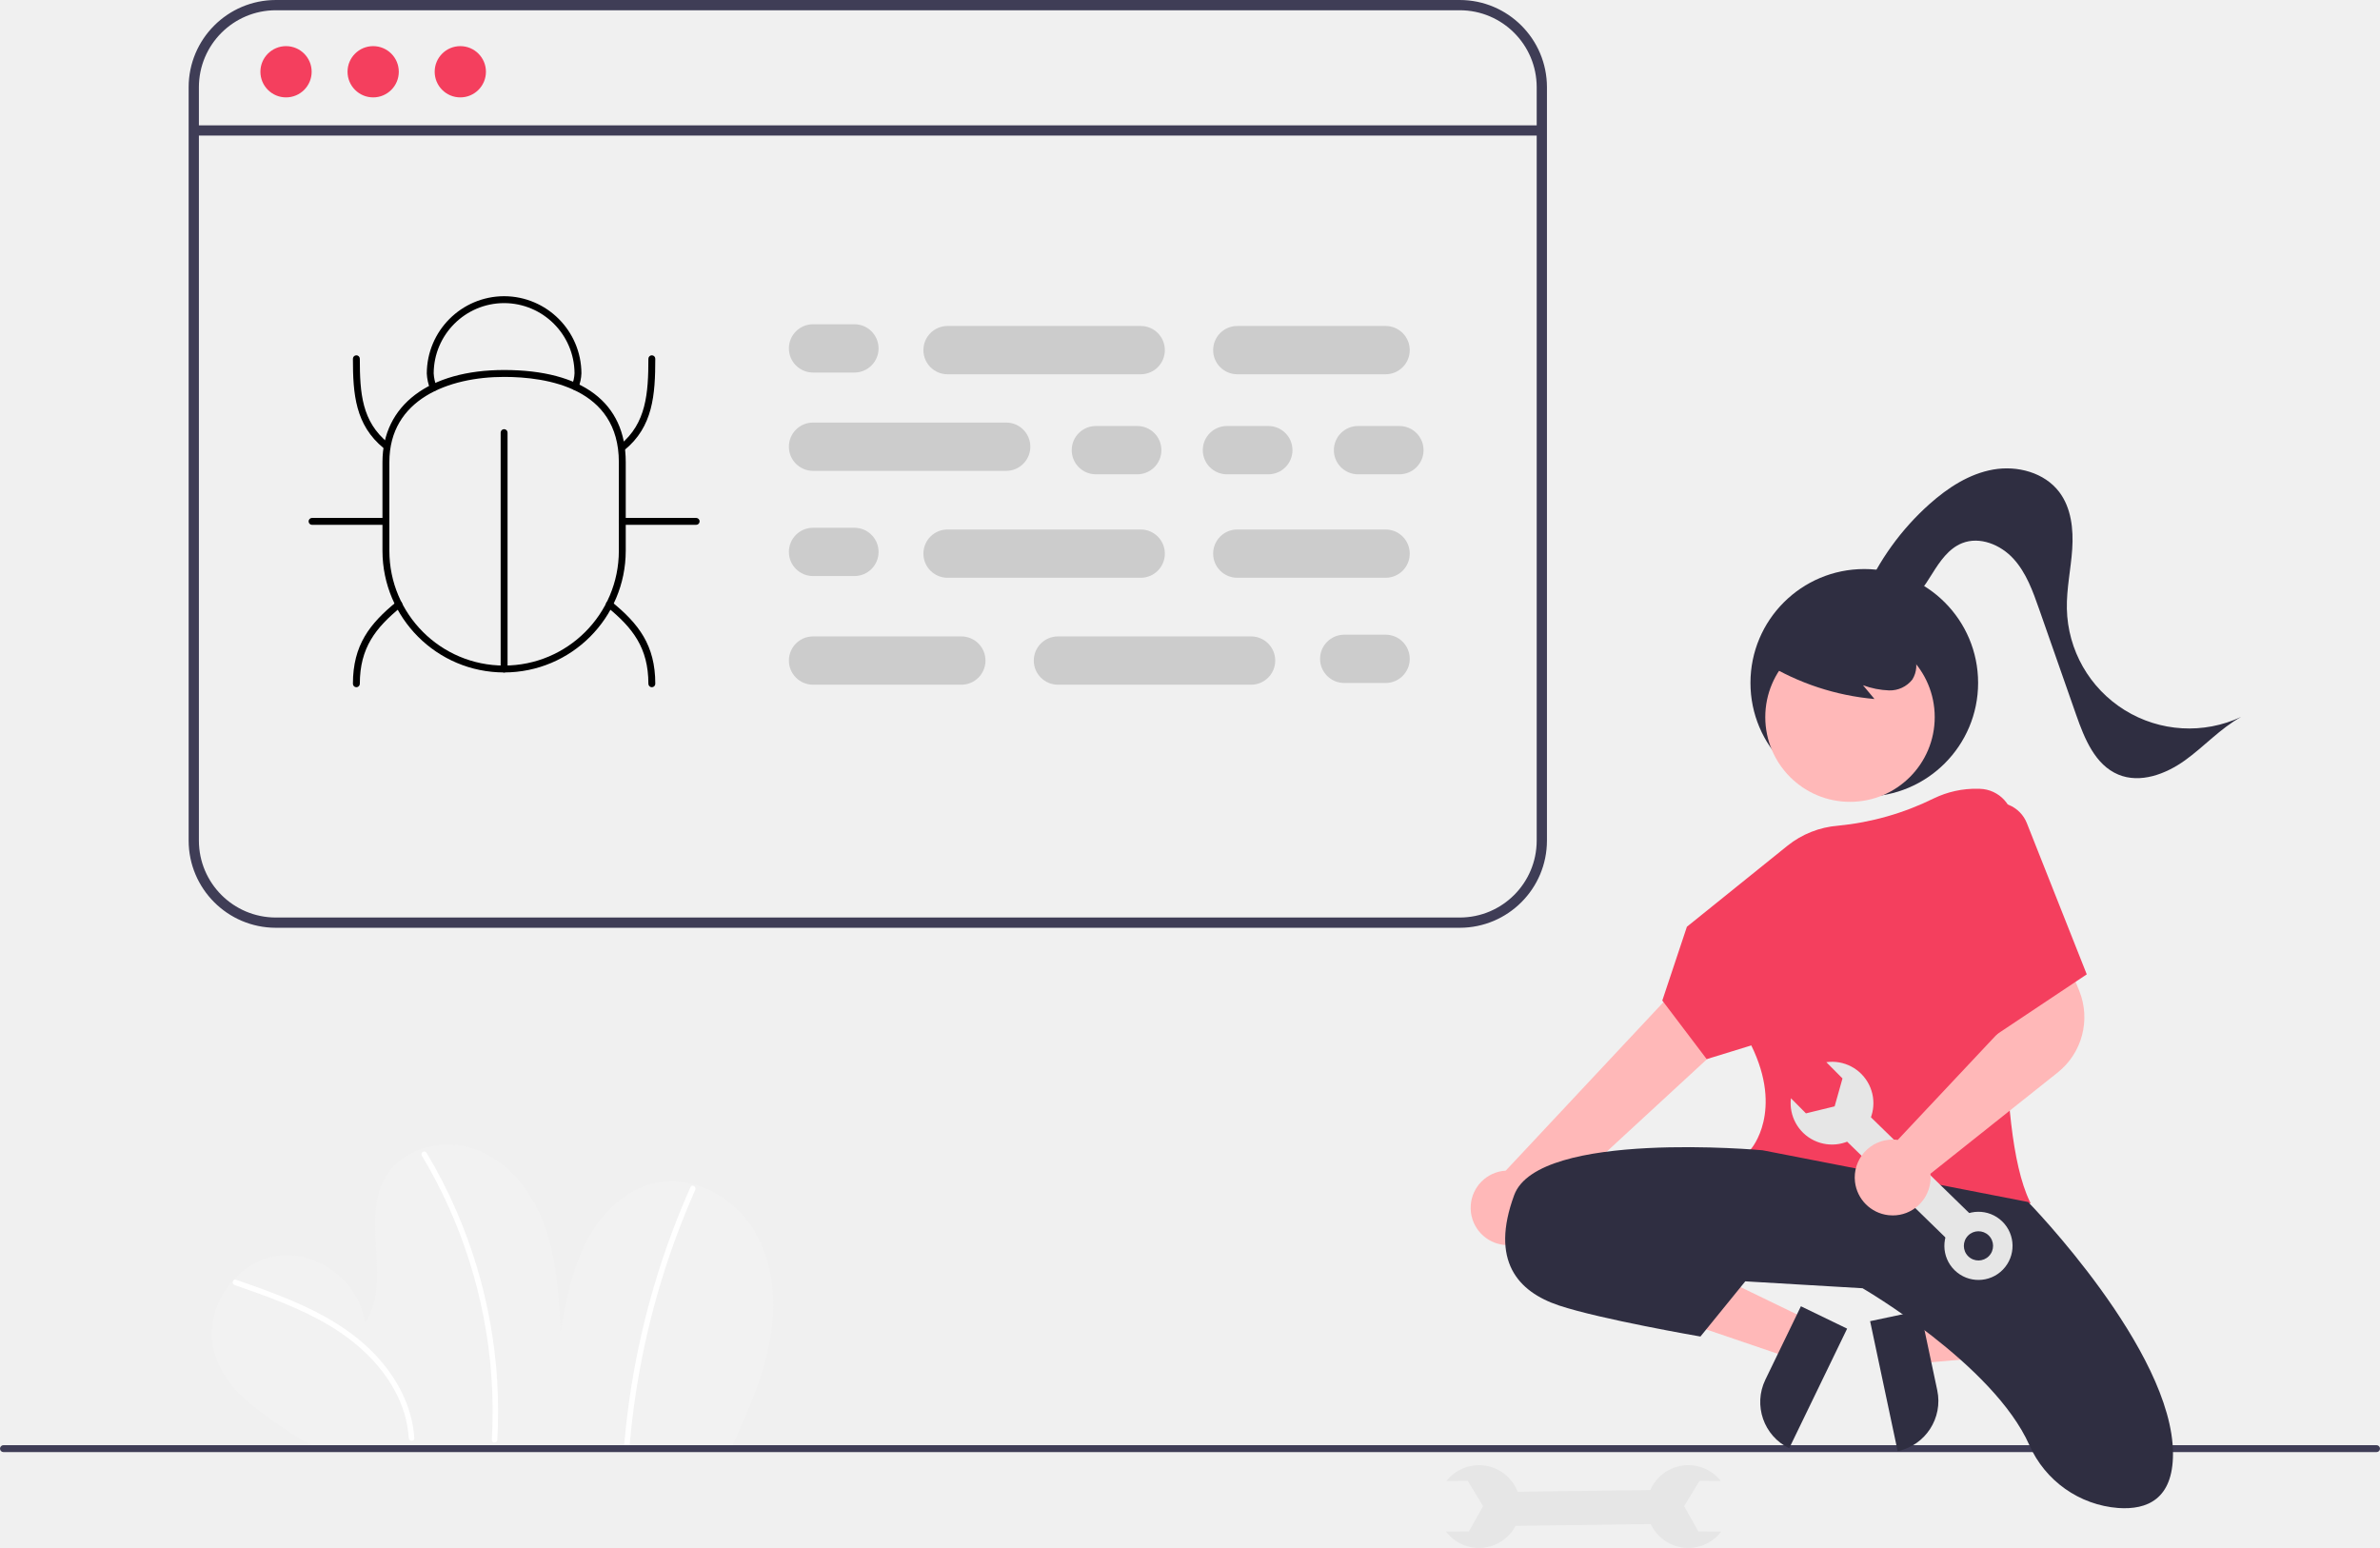
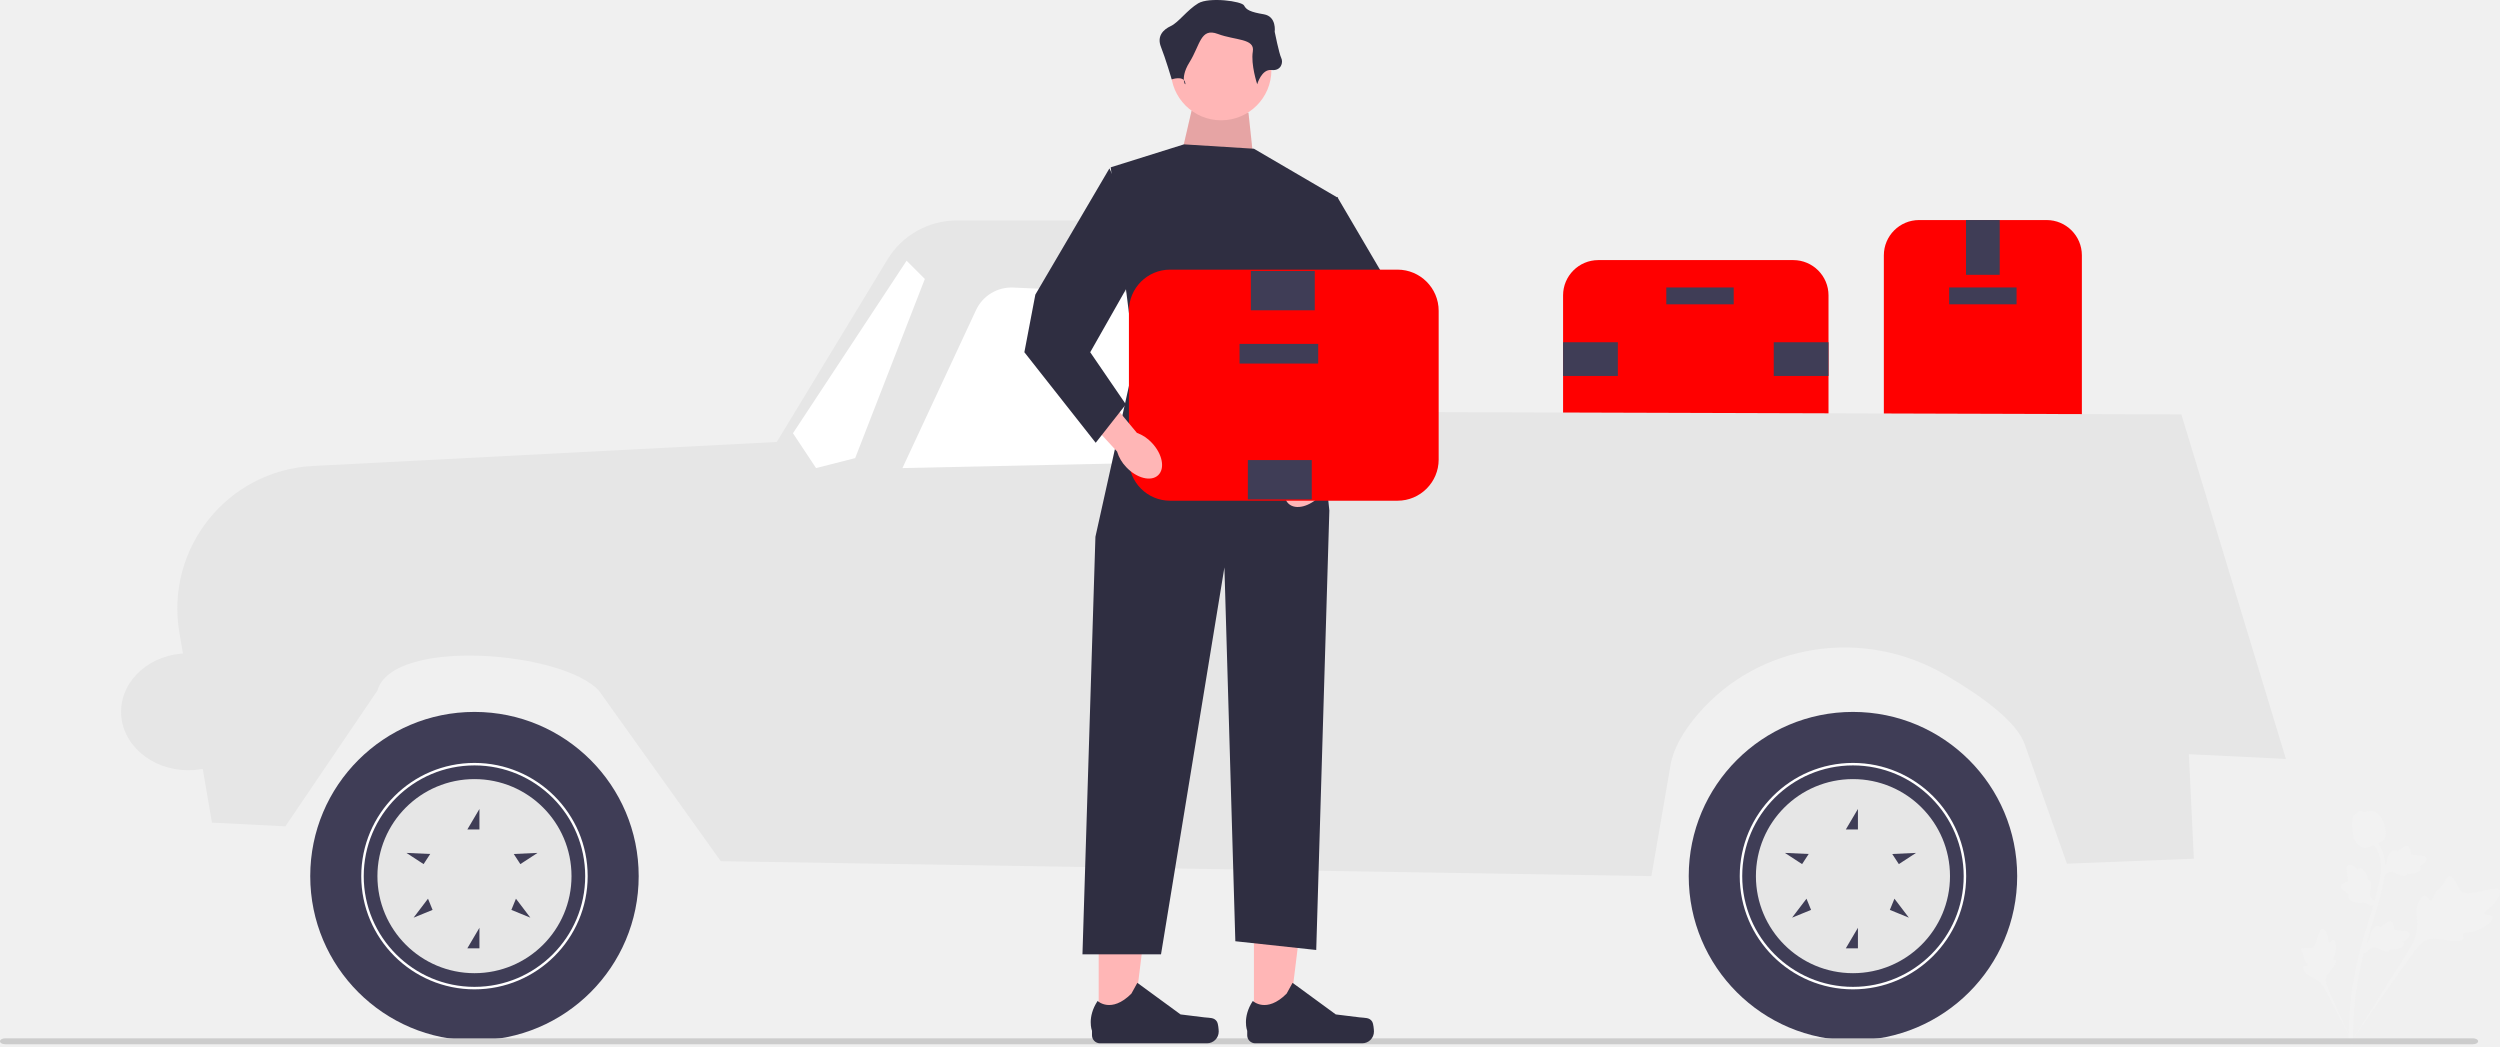
- <svg xmlns="http://www.w3.org/2000/svg" data-name="Layer 1" width="690" height="448.759" viewBox="0 0 690 448.759">
-   <path d="M466.813,645.731c4.668-10.084,9.333-20.317,11.359-31.242s1.176-22.783-4.627-32.259-17.228-15.902-28.132-13.76c-8.955,1.759-16.146,8.813-20.357,16.91S419.158,602.61,417.52,611.588c-.529-10.2-1.09-20.564-4.478-30.2s-10.06-18.615-19.569-22.343-21.879-.796-26.891,8.103c-7.061,12.538,2.302,30.125-5.817,42.006-1.393-11.917-13.855-21.332-25.699-19.416s-20.701,14.781-18.265,26.529c1.45,6.99,6.219,12.936,11.922,17.232s12.334,9.274,18.895,12.09Z" transform="translate(-255 -225.6204)" fill="#f2f2f2" />
-   <path d="M323.02,598.158c9.408,3.289,18.903,6.614,27.492,11.756,7.698,4.608,14.553,10.812,18.882,18.757a33.356,33.356,0,0,1,4.126,13.859c.063,1.018,1.655,1.025,1.592,0-.557-9.061-4.972-17.353-11.087-23.911-6.704-7.19-15.392-12.1-24.361-15.91-5.318-2.259-10.769-4.179-16.221-6.085-.969-.339-1.385,1.198-.423,1.535Z" transform="translate(-255 -225.6204)" fill="#fff" />
-   <path d="M377.287,560.625a143.383,143.383,0,0,1,13.791,30.616,145.117,145.117,0,0,1,6.361,32.968,143.305,143.305,0,0,1,.152,18.837c-.059,1.023,1.533,1.02,1.592,0a145.194,145.194,0,0,0-2.04-33.82,146.926,146.926,0,0,0-9.769-32.44,143.25,143.25,0,0,0-8.712-16.963.796.796,0,0,0-1.374.803Z" transform="translate(-255 -225.6204)" fill="#fff" />
-   <path d="M455.188,569.767a232.044,232.044,0,0,0-17.116,57.578q-1.342,8.365-2.078,16.812c-.089,1.02,1.503,1.014,1.592,0a231.209,231.209,0,0,1,12.738-58.025q2.834-7.892,6.239-15.562c.412-.928-.959-1.739-1.374-.803Z" transform="translate(-255 -225.6204)" fill="#fff" />
-   <rect x="709.176" y="639.478" width="9.882" height="46.588" transform="translate(1112.595 -285.4804) rotate(89.25872)" fill="#e6e6e6" />
-   <path d="M754.027,669.616l-6.653-.019-4.112-7.337,4.445-7.312,6.181.018a11.999,11.999,0,1,0,.139,14.651Z" transform="translate(-255 -225.6204)" fill="#e6e6e6" />
-   <path d="M674.208,669.616l6.653-.019,4.112-7.337-4.445-7.312-6.181.018a11.999,11.999,0,1,1-.139,14.651Z" transform="translate(-255 -225.6204)" fill="#e6e6e6" />
-   <path d="M944,646.59H256a1,1,0,0,1,0-2H944a1,1,0,0,1,0,2Z" transform="translate(-255 -225.6204)" fill="#3f3d56" />
-   <circle cx="540.486" cy="197.969" r="33" fill="#2f2e41" />
-   <polygon points="553.859 383.226 556.401 395.219 603.871 391.124 600.12 373.423 553.859 383.226" fill="#ffb8b8" />
-   <path d="M789.188,618.497h38.531a0,0,0,0,1,0,0v14.887a0,0,0,0,1,0,0H804.075a14.887,14.887,0,0,1-14.887-14.887v0A0,0,0,0,1,789.188,618.497Z" transform="translate(108.7105 1320.973) rotate(-101.9647)" fill="#2f2e41" />
-   <polygon points="524.12 382.586 518.777 393.621 473.673 378.264 481.559 361.979 524.12 382.586" fill="#ffb8b8" />
-   <path d="M771.037,617.456h23.644a0,0,0,0,1,0,0v14.887a0,0,0,0,1,0,0H756.151a0,0,0,0,1,0,0v0A14.887,14.887,0,0,1,771.037,617.456Z" transform="translate(-379.9408 824.8682) rotate(-64.16458)" fill="#2f2e41" />
-   <path d="M690.259,586.414a10.743,10.743,0,0,0,12.709-10.48l74.374-68.571-18.47-14.305-67.337,71.943a10.801,10.801,0,0,0-1.275,21.413Z" transform="translate(-255 -225.6204)" fill="#ffb8b8" />
-   <circle cx="536.344" cy="207.898" r="24.561" fill="#ffb8b8" />
-   <path d="M813.386,577.893c-17.229 0-37.978-3.628-50.779-18.477l-.288-.334.297-.328c.097-.107,9.514-10.869.111-30.061L749.799,532.67,736.929,515.681l7.13-21.389,29.177-23.504a26.751,26.751,0,0,1,14.611-5.789,80.211,80.211,0,0,0,27.785-7.913,27.906,27.906,0,0,1,12.8-2.798l.574.016a9.95,9.95,0,0,1,9.641,10.708c-1.979,25.63-5.472,87.543,4.792,108.861l.265.551-.592.15A136.113,136.113,0,0,1,813.386,577.893Z" transform="translate(-255 -225.6204)" fill="#f43f5e" />
-   <path d="M765.986,559.09s-65-6-72,13,1,28,13,32,41,9,41,9l13-16,34,2s37.885,21.973,48.36,45.474A30.762,30.762,0,0,0,869.123,662.802c8.398.584,15.863-2.587,15.863-15.712,0-30-42-73-42-73Z" transform="translate(-255 -225.6204)" fill="#2f2e41" />
-   <path d="M716.486,588.59s17-5,44,8" transform="translate(-255 -225.6204)" fill="#2f2e41" />
-   <path d="M766.843,417.855a73.041,73.041,0,0,0,31.599,10.412l-3.331-3.991a24.477,24.477,0,0,0,7.561,1.501,8.281,8.281,0,0,0,6.75-3.159,7.702,7.702,0,0,0,.516-7.115,14.589,14.589,0,0,0-4.589-5.739,27.323,27.323,0,0,0-25.431-4.545,16.33,16.33,0,0,0-7.595,4.872,9.236,9.236,0,0,0-1.863,8.561" transform="translate(-255 -225.6204)" fill="#2f2e41" />
-   <path d="M795.309,398.224A75.485,75.485,0,0,1,814.446,371.703c5.292-4.703,11.472-8.743,18.446-9.963s14.833.87,19.111,6.511c3.498,4.613,4.152,10.793,3.767,16.569s-1.676,11.497-1.553,17.284a35.468,35.468,0,0,0,50.527,31.351c-6.022,3.329-10.714,8.598-16.305,12.608s-12.963,6.76-19.312,4.11c-6.718-2.804-9.8-10.419-12.206-17.29L846.189,402.244c-1.824-5.209-3.739-10.572-7.462-14.645s-9.765-6.557-14.889-4.509c-3.884,1.552-6.413,5.258-8.63,8.804s-4.557,7.32-8.304,9.179-9.298.715-10.523-3.285" transform="translate(-255 -225.6204)" fill="#2f2e41" />
-   <rect x="802.919" y="543.314" width="9.882" height="46.588" transform="translate(-416.7474 524.1384) rotate(-45.74128)" fill="#e6e6e6" />
-   <path d="M821.51,579.909a9.882,9.882,0,1,0,13.975-.181A9.882,9.882,0,0,0,821.51,579.909Zm10.111,9.853a4.235,4.235,0,1,1-.077-5.989A4.235,4.235,0,0,1,831.621,589.762Z" transform="translate(-255 -225.6204)" fill="#e6e6e6" />
-   <path d="M784.48,533.549l4.69,4.718-2.28,8.096-8.314,2.028-4.358-4.383a11.999,11.999,0,1,0,10.262-10.458Z" transform="translate(-255 -225.6204)" fill="#e6e6e6" />
-   <path d="M803.736,577.979a11.579,11.579,0,0,1-1.268-.07,11.023,11.023,0,0,1-9.68-9.681,11.003,11.003,0,0,1,10.931-12.25,10.625,10.625,0,0,1,1.466.109L838.763,520.342l-3.505-11.685,17.605-7.892,4.934,12.06a20.49,20.49,0,0,1-6.177,23.672l-36.961,29.401a10.259,10.259,0,0,1,.06,1.079,11.018,11.018,0,0,1-3.664,8.197A10.872,10.872,0,0,1,803.736,577.979Z" transform="translate(-255 -225.6204)" fill="#ffb8b8" />
-   <path d="M829.986,459.09h0a9.453,9.453,0,0,1,12.628,5.156l17.372,43.844-27,18Z" transform="translate(-255 -225.6204)" fill="#f43f5e" />
-   <path d="M703.486,469.327V250.883a25.298,25.298,0,0,0-25.262-25.262H334.954a25.298,25.298,0,0,0-25.262,25.262V469.327a25.298,25.298,0,0,0,25.262,25.262H678.224A25.298,25.298,0,0,0,703.486,469.327ZM334.954,491.618a22.317,22.317,0,0,1-22.29-22.29V250.883a22.317,22.317,0,0,1,22.29-22.29H678.224a22.317,22.317,0,0,1,22.29,22.29V469.327a22.317,22.317,0,0,1-22.29,22.29Z" transform="translate(-255 -225.6204)" fill="#3f3d56" />
-   <path d="M700.514,264.924H312.664a1.486,1.486,0,1,1,0-2.972H700.514a1.486,1.486,0,0,1,0,2.972Z" transform="translate(-255 -225.6204)" fill="#3f3d56" />
-   <circle cx="82.926" cy="20.804" r="7.43" fill="#f43f5e" />
-   <circle cx="108.188" cy="20.804" r="7.43" fill="#f43f5e" />
-   <circle cx="133.451" cy="20.804" r="7.43" fill="#f43f5e" />
-   <path d="M443.979,424.852a1.0 1,0,0,1-1-1c0-10.427-4.571-16.242-11.945-22.247a1.0 1,0,1,1,1.263-1.551c7.83,6.375,12.683,12.58,12.683,23.798A1.0 1,0,0,1,443.979,424.852Z" transform="translate(-255 -225.6204)" />
-   <path d="M358.317,424.852a1.0 1,0,0,1-1-1c0-11.218,4.853-17.423,12.683-23.798a1.0 1,0,1,1,1.263,1.551c-7.375,6.005-11.945,11.821-11.945,22.247A1.0 1,0,0,1,358.317,424.852Z" transform="translate(-255 -225.6204)" />
-   <path d="M435.413,356.322a1,1,0,0,1-.632-1.775c7.581-6.171,8.197-14.938,8.197-24.923a1,1,0,0,1,2,0c0,10.505-.672,19.748-8.935,26.474A.994.994,0,0,1,435.413,356.322Z" transform="translate(-255 -225.6204)" />
-   <path d="M366.882,355.787a.994.994,0,0,1-.631-.225c-8.263-6.727-8.935-15.727-8.935-25.939a1,1,0,0,1,2,0c0,10.037.604,18.206,8.198,24.388a1,1,0,0,1-.632,1.775Z" transform="translate(-255 -225.6204)" />
-   <path d="M456.828,377.772H435.413a1,1,0,0,1,0-2h21.416a1,1,0,1,1,0,2Z" transform="translate(-255 -225.6204)" />
-   <path d="M366.883,377.772H345.467a1,1,0,0,1,0-2H366.883a1,1,0,0,1,0,2Z" transform="translate(-255 -225.6204)" />
-   <path d="M401.148,420.569a1.0 1,0,0,1-1-1V351.039a1,1,0,0,1,2,0v68.53A1.0 1,0,0,1,401.148,420.569Z" transform="translate(-255 -225.6204)" />
-   <path d="M401.148,420.569A35.305,35.305,0,0,1,365.883,385.304V359.586c0-16.468,13.513-26.699,35.265-26.699,22.741,0,35.265,9.482,35.265,26.699v25.717A35.305,35.305,0,0,1,401.148,420.569Zm0-85.681c-16.081,0-33.265,6.488-33.265,24.699v25.717a33.265,33.265,0,1,0,66.53,0V359.586C434.413,338.097,413.571,334.888,401.148,334.888Z" transform="translate(-255 -225.6204)" />
-   <path d="M380.651,339.062a1,1,0,0,1-.929-.63,14.088,14.088,0,0,1-.988-4.532A22.476,22.476,0,0,1,401.089,311.491h.115a22.467,22.467,0,0,1,22.359,22.357,12.227,12.227,0,0,1-.91,4.211,1,1,0,0,1-1.85-.761,10.195,10.195,0,0,0,.761-3.487,20.454,20.454,0,0,0-20.363-20.32h-.11a20.461,20.461,0,0,0-20.359,20.362,12.076,12.076,0,0,0,.847,3.838,1.001,1.001,0,0,1-.928,1.371Z" transform="translate(-255 -225.6204)" />
-   <path d="M502.71,333.623h-12a7,7,0,0,1,0-14h12a7,7,0,0,1,0,14Z" transform="translate(-255 -225.6204)" fill="#ccc" />
-   <path d="M584.71,363.123h-12a7,7,0,0,1,0-14h12a7,7,0,0,1,0,14Z" transform="translate(-255 -225.6204)" fill="#ccc" />
-   <path d="M622.71,363.123h-12a7,7,0,0,1,0-14h12a7,7,0,0,1,0,14Z" transform="translate(-255 -225.6204)" fill="#ccc" />
-   <path d="M660.71,363.123h-12a7,7,0,0,1,0-14h12a7,7,0,0,1,0,14Z" transform="translate(-255 -225.6204)" fill="#ccc" />
-   <path d="M585.71,334.123h-56a7,7,0,0,1,0-14h56a7,7,0,0,1,0,14Z" transform="translate(-255 -225.6204)" fill="#ccc" />
-   <path d="M546.71,362.123h-56a7,7,0,0,1,0-14h56a7,7,0,0,1,0,14Z" transform="translate(-255 -225.6204)" fill="#ccc" />
-   <path d="M656.71,334.123h-43a7,7,0,0,1,0-14h43a7,7,0,0,1,0,14Z" transform="translate(-255 -225.6204)" fill="#ccc" />
-   <path d="M502.71,392.623h-12a7,7,0,0,1,0-14h12a7,7,0,0,1,0,14Z" transform="translate(-255 -225.6204)" fill="#ccc" />
-   <path d="M585.71,393.123h-56a7,7,0,0,1,0-14h56a7,7,0,0,1,0,14Z" transform="translate(-255 -225.6204)" fill="#ccc" />
-   <path d="M656.71,393.123h-43a7,7,0,0,1,0-14h43a7,7,0,0,1,0,14Z" transform="translate(-255 -225.6204)" fill="#ccc" />
-   <path d="M637.71,416.623a7.008,7.008,0,0,1,7-7h12a7,7,0,0,1,0,14h-12A7.008,7.008,0,0,1,637.71,416.623Z" transform="translate(-255 -225.6204)" fill="#ccc" />
-   <path d="M554.71,417.123a7.008,7.008,0,0,1,7-7h56a7,7,0,0,1,0,14h-56A7.008,7.008,0,0,1,554.71,417.123Z" transform="translate(-255 -225.6204)" fill="#ccc" />
-   <path d="M483.71,417.123a7.008,7.008,0,0,1,7-7h43a7,7,0,0,1,0,14h-43A7.008,7.008,0,0,1,483.71,417.123Z" transform="translate(-255 -225.6204)" fill="#ccc" />
+ <svg xmlns="http://www.w3.org/2000/svg" width="1004.722" height="420.718" viewBox="0 0 1004.722 420.718">
+   <g>
+     <path d="M757.098,180.944V102.6c0-7.812,6.355-14.166,14.166-14.166h51.251c7.812,0,14.166,6.355,14.166,14.166v78.344c0,7.812-6.355,14.166-14.166,14.166h-51.251c-7.812,0-14.166-6.355-14.166-14.166Z" fill="#ff0000" />
+     <rect x="783.344" y="115.526" width="27.092" height="6.773" transform="translate(1593.78 237.8251) rotate(-180)" fill="#3f3d56" />
+     <rect x="790.117" y="88.434" width="13.546" height="22.013" transform="translate(1593.78 198.8797) rotate(-180)" fill="#3f3d56" />
+     <rect x="790.117" y="173.097" width="13.546" height="22.013" transform="translate(1593.78 368.2074) rotate(-180)" fill="#3f3d56" />
+   </g>
+   <g>
+     <path d="M720.692,184.11h-78.344c-7.812,0-14.166-6.355-14.166-14.166v-51.251c0-7.812,6.355-14.166,14.166-14.166h78.344c7.812,0,14.166,6.355,14.166,14.166v51.251c0,7.812-6.355,14.166-14.166,14.166Z" fill="#ff0000" />
+     <rect x="669.667" y="115.532" width="27.092" height="6.773" fill="#3f3d56" />
+     <rect x="632.415" y="133.312" width="13.546" height="22.013" transform="translate(783.5064 -494.8703) rotate(90)" fill="#3f3d56" />
+     <rect x="717.079" y="133.312" width="13.546" height="22.013" transform="translate(868.1702 -579.5342) rotate(90)" fill="#3f3d56" />
+   </g>
+   <path d="M85.182,330.61l-13.079-76.293c-5.812-33.901,19.28-65.272,53.629-67.051l186.45-9.657,44.498-73.34c5.899-9.723,16.447-15.66,27.819-15.66h133.969c10.531,0,19.428,7.809,20.795,18.251l3.402,58.683,334,1,42.016,138.468-39-1.902,2,42-51,2-17.001-48.072c-3.201-9.052-17.229-19.258-31.81-27.798-32.687-19.143-74.682-12.999-99.419,15.689-5.835,6.768-9.915,13.819-11.055,20.431l-7.715,44.749-374-6-49.016-68.566c-14.481-15.759-82.843-21.548-89,0l-36.984,54.566-29.5-1.5Z" fill="#e6e6e6" />
+   <path d="M491.679,133.236l11.004,51.874-140,3,29.568-63.485c2.682-5.759,8.571-9.335,14.918-9.059l67.087,2.917c8.493,.369,15.659,6.438,17.423,14.753Z" fill="#fff" />
+   <polygon points="343.682 184.11 371.682 112.11 364.351 104.779 318.682 174.11 327.962 188.11 343.682 184.11" fill="#fff" />
+   <circle cx="744.682" cy="352.11" r="66" fill="#3f3d56" />
+   <path d="M699.182,352.11c0-25.089,20.411-45.5,45.5-45.5,25.089,0,45.5,20.411,45.5,45.5,0,25.089-20.411,45.5-45.5,45.5-25.089,0-45.5-20.411-45.5-45.5Zm1,0c0,24.537,19.962,44.5,44.5,44.5s44.5-19.963,44.5-44.5c0-24.537-19.962-44.5-44.5-44.5s-44.5,19.963-44.5,44.5Z" fill="#fff" />
+   <path d="M705.682,352.11c0,21.539,17.461,39,39,39,21.539,0,39-17.461,39-39,0-21.539-17.461-39-39-39-21.539,0-39,17.461-39,39Zm64.351-9.339l-6.91,4.504-2.655-4.073,9.565-.43Zm-10.52,22.905l1.84-4.5,5.794,7.622-7.634-3.122Zm-17.694,15.435l4.862-8.248v8.248h-4.862Zm0-47.752l4.862-8.248v8.248h-4.862Zm-21.604,35.439l5.794-7.622,1.84,4.5-7.634,3.122Zm-2.885-26.026l9.565,.43-2.655,4.073-6.91-4.504Z" fill="#e6e6e6" />
+   <circle cx="190.682" cy="352.11" r="66" fill="#3f3d56" />
+   <path d="M145.182,352.11c0-25.089,20.411-45.5,45.5-45.5,25.089,0,45.5,20.411,45.5,45.5,0,25.089-20.411,45.5-45.5,45.5-25.089,0-45.5-20.411-45.5-45.5Zm1,0c0,24.537,19.962,44.5,44.5,44.5,24.538,0,44.5-19.963,44.5-44.5,0-24.537-19.962-44.5-44.5-44.5-24.538,0-44.5,19.963-44.5,44.5Z" fill="#fff" />
+   <path d="M151.682,352.11c0,21.539,17.461,39,39,39,21.539,0,39-17.461,39-39,0-21.539-17.461-39-39-39-21.539,0-39,17.461-39,39Zm64.351-9.339l-6.91,4.504-2.655-4.073,9.565-.43Zm-10.52,22.905l1.84-4.5,5.794,7.622-7.634-3.122Zm-17.694,15.435l4.862-8.248v8.248h-4.862Zm0-47.752l4.862-8.248v8.248h-4.862Zm-21.604,35.439l5.794-7.622,1.84,4.5-7.634,3.122Zm-2.885-26.026l9.565,.43-2.655,4.073-6.91-4.504Z" fill="#e6e6e6" />
+   <rect x="466.182" y="203.61" width="38" height="8" transform="translate(970.3641 415.22) rotate(-180)" fill="#3f3d56" />
+   <g>
+     <path d="M1001.788,368.654c-.354-1.084-3.039-.607-3.296-1.576-.257-.966,2.319-1.776,4.295-4.498,.356-.491,2.601-3.584,1.74-4.886-1.632-2.466-12.988,3.676-15.714,.229-.598-.756-.844-2.055-2.626-4.472-.709-.961-1.164-1.426-1.707-1.412-.771,.019-1.047,.984-2.259,2.732-1.818,2.621-2.474,2.292-3.671,4.439-.889,1.594-.994,2.613-1.635,2.673-.907,.085-1.282-1.9-2.39-1.977-1.131-.079-2.263,1.882-2.824,3.415-1.053,2.875-.401,5.073-.256,7.263,.157,2.38-.212,5.864-2.798,10.336l-24.392,38.862c5.238-7.922,20.108-29.526,26.099-37.45,1.729-2.288,3.588-4.585,6.449-5.017,2.754-.416,6.105,.947,10.782,.867,.546-.009,2.066-.054,2.436-.86,.306-.666-.453-1.245-.177-1.871,.37-.84,2.037-.48,4.308-1.037,1.601-.393,2.689-1.043,3.625-1.602,.282-.169,4.484-2.714,4.012-4.157h-0Z" fill="#f2f2f2" />
+     <path d="M937.902,377.728c-.634-.139-1.175,1.316-1.725,1.163-.548-.153-.202-1.651-.968-3.406-.138-.317-1.009-2.311-1.896-2.264-1.681,.089-1.943,7.435-4.421,7.779-.544,.075-1.252-.179-2.953-.001-.676,.071-1.036,.16-1.186,.431-.213,.384,.181,.798,.689,1.897,.762,1.648,.411,1.875,1.119,3.082,.526,.896,.995,1.242,.84,1.574-.22,.47-1.302,.081-1.66,.603-.365,.532,.271,1.654,.861,2.371,1.107,1.346,2.374,1.66,3.491,2.221,1.213,.61,2.817,1.796,4.266,4.355l12.036,23.184c-2.377-4.857-8.69-18.388-10.85-23.615-.624-1.509-1.215-3.084-.602-4.613,.59-1.472,2.226-2.723,3.537-5.042,.153-.271,.57-1.03,.281-1.444-.239-.342-.742-.137-.97-.453-.305-.424,.352-1.138,.734-2.414,.269-.899,.264-1.621,.26-2.241-.001-.187-.038-2.984-.882-3.169v0Z" fill="#f2f2f2" />
+     <path d="M949.909,383.385l.378-3.493,.232-.219c1.074-1.015,1.745-2.089,1.997-3.196,.04-.176,.071-.354,.103-.535,.126-.718,.282-1.611,.972-2.538,.386-.517,1.409-1.684,2.463-1.276,.285,.107,.477,.291,.61,.487,.033-.034,.068-.068,.104-.105,.455-.443,.774-.605,1.081-.761,.236-.12,.479-.244,.891-.573,.181-.144,.326-.275,.447-.384,.37-.33,.843-.717,1.491-.564,.687,.188,.923,.843,1.079,1.277,.279,.774,.365,1.306,.422,1.659,.02,.129,.044,.274,.062,.321,.15,.379,2.038,.477,2.748,.518,1.597,.087,2.978,.162,3.31,1.255,.238,.782-.258,1.635-1.519,2.603-.393,.301-.785,.509-1.127,.664,.21,.199,.378,.469,.388,.838h0c.023,.872-.872,1.542-2.659,1.993-.444,.113-1.042,.263-1.823,.226-.368-.018-.691-.075-.966-.127-.041,.157-.116,.32-.252,.474-.398,.455-1.04,.571-1.912,.314-.963-.268-1.723-.633-2.395-.954-.586-.279-1.092-.518-1.516-.583-.789-.11-1.525,.377-2.405,1.025l-2.206,1.655h-0Z" fill="#f2f2f2" />
+     <path d="M956.206,363.49l-3.475,.52-.271-.169c-1.254-.781-2.464-1.158-3.598-1.121-.18,.006-.36,.021-.544,.036-.727,.061-1.63,.136-2.702-.296-.598-.243-1.987-.935-1.859-2.059,.031-.302,.161-.535,.316-.714-.041-.024-.083-.048-.128-.075-.544-.328-.781-.595-1.01-.853-.176-.198-.357-.402-.781-.717-.186-.138-.348-.245-.485-.335-.413-.274-.907-.634-.924-1.299,.007-.712,.582-1.106,.962-1.368,.678-.466,1.171-.684,1.498-.829,.12-.052,.254-.112,.295-.142,.328-.242-.056-2.092-.196-2.79-.321-1.566-.599-2.922,.374-3.52,.696-.429,1.647-.165,2.903,.809,.391,.304,.691,.631,.928,.922,.139-.254,.358-.485,.712-.588h0c.838-.244,1.712,.452,2.602,2.066,.222,.401,.519,.941,.681,1.707,.076,.361,.103,.687,.122,.966,.162-0,.339,.031,.522,.123,.541,.269,.816,.861,.789,1.77-.015,.999-.175,1.828-.315,2.558-.121,.638-.224,1.188-.18,1.614,.093,.791,.751,1.379,1.602,2.066l2.16,1.714h-0Z" fill="#f2f2f2" />
+     <path d="M956.674,353.056l.378-3.493,.232-.219c1.074-1.015,1.745-2.089,1.997-3.196,.04-.176,.071-.354,.103-.535,.126-.718,.282-1.611,.972-2.538,.386-.517,1.409-1.684,2.463-1.276,.285,.107,.477,.291,.61,.487,.033-.034,.068-.068,.104-.105,.455-.443,.774-.605,1.081-.761,.236-.12,.479-.244,.891-.573,.181-.144,.326-.275,.447-.384,.37-.33,.843-.717,1.491-.564,.687,.188,.923,.843,1.079,1.277,.279,.774,.365,1.306,.422,1.659,.02,.129,.044,.274,.062,.321,.15,.379,2.038,.477,2.748,.518,1.597,.087,2.978,.162,3.31,1.255,.238,.782-.258,1.635-1.519,2.603-.393,.301-.785,.509-1.127,.664,.21,.199,.378,.469,.388,.838h0c.023,.872-.872,1.542-2.659,1.993-.444,.113-1.042,.263-1.823,.226-.368-.018-.691-.075-.966-.127-.041,.157-.116,.32-.252,.474-.398,.455-1.04,.571-1.912,.314-.963-.268-1.723-.633-2.395-.954-.586-.279-1.092-.518-1.516-.583-.789-.11-1.525,.377-2.405,1.025l-2.206,1.655h-0Z" fill="#f2f2f2" />
+     <path d="M945.407,419.98l-.614-.607,.011-.863-.011,.863-.854-.09c.004-.08-.002-.268-.008-.561-.033-1.607-.135-6.497,.546-14.011,.475-5.245,1.27-10.569,2.362-15.827,1.093-5.266,2.228-9.185,3.14-12.334,.688-2.375,1.382-4.628,2.06-6.823,1.809-5.863,3.516-11.402,4.574-17.719,.237-1.41,.728-4.346-.278-7.811-.584-2.01-1.584-3.901-2.972-5.62l1.344-1.085c1.532,1.9,2.638,3.995,3.286,6.226,1.116,3.842,.58,7.04,.323,8.577-1.076,6.429-2.801,12.021-4.628,17.941-.674,2.187-1.366,4.43-2.051,6.795-.903,3.12-2.028,7.005-3.107,12.203-1.079,5.195-1.864,10.454-2.334,15.633-.672,7.419-.571,12.237-.538,13.819,.017,.845,.021,1.022-.251,1.295v-0Z" fill="#f2f2f2" />
+     <path d="M949.675,340.564c-.069-.015-.139-.033-.208-.053-1.418-.397-2.555-1.553-3.381-3.433-.387-.884-.478-1.815-.66-3.671-.029-.286-.155-1.734,0-3.653,.101-1.254,.236-1.758,.577-2.153,.379-.441,.89-.693,1.429-.82,.015-.166,.069-.328,.177-.482,.444-.639,1.187-.376,1.59-.24,.203,.073,.456,.166,.741,.214,.447,.077,.715-.001,1.119-.118,.387-.112,.868-.252,1.533-.24,1.312,.018,2.284,.608,2.604,.802,1.687,1.014,2.269,2.631,2.943,4.503,.134,.375,.578,1.732,.682,3.479,.075,1.26-.09,1.776-.28,2.145-.387,.758-.979,1.11-2.449,1.85-1.536,.775-2.306,1.163-2.938,1.362-1.47,.462-2.393,.751-3.479,.509v0Z" fill="#f2f2f2" />
+   </g>
+   <path d="M0,418.48c0,.66,.925,1.19,2.078,1.19H993.848c1.152,0,2.077-.53,2.077-1.19,0-.66-.925-1.19-2.077-1.19H2.078c-1.152,0-2.078,.53-2.078,1.19Z" fill="#ccc" />
+   <g>
+     <g>
+       <polygon points="503.94 410.967 517.825 410.965 524.43 357.41 503.938 357.411 503.94 410.967" fill="#ffb6b6" />
+       <path d="M551.511,410.652h0c.432,.728,.66,3.078,.66,3.925h0c0,2.603-2.11,4.713-4.713,4.713l-42.999-0c-1.775,0-3.215-1.439-3.215-3.215v-1.79s-2.127-5.38,2.252-12.012c0,0,5.443,5.193,13.576-2.94l2.398-4.345,17.361,12.697,9.623,1.185c2.105,.259,3.972-.04,5.055,1.784h0Z" fill="#2f2e41" />
+     </g>
+     <g>
+       <polygon points="441.558 410.967 455.442 410.965 462.048 357.41 441.555 357.411 441.558 410.967" fill="#ffb6b6" />
+       <path d="M489.128,410.652h0c.432,.728,.66,3.078,.66,3.925h0c0,2.603-2.11,4.713-4.713,4.713l-42.999-0c-1.775,0-3.215-1.439-3.215-3.215v-1.79s-2.127-5.38,2.252-12.012c0,0,5.443,5.193,13.576-2.94l2.398-4.345,17.361,12.697,9.623,1.185c2.105,.259,3.972-.04,5.055,1.784h0Z" fill="#2f2e41" />
+     </g>
+     <polygon points="501.741 45.276 504.377 69.877 473.625 67.241 478.897 44.397 501.741 45.276" fill="#ffb6b6" />
+     <polygon points="501.741 45.276 504.377 69.877 473.625 67.241 478.897 44.397 501.741 45.276" isolation="isolate" opacity=".1" />
+     <circle cx="490.759" cy="28.142" r="20.208" fill="#ffb6b6" />
+     <polygon points="503.938 59.773 537.765 79.542 526.682 133.138 534.251 205.186 528.979 381.79 496.47 378.276 492.077 228.03 466.596 383.547 435.028 383.547 440.237 215.729 456.053 144.56 446.388 67.241 475.822 58.016 503.938 59.773" fill="#2f2e41" />
+     <path d="M505.256,33.853s1.757-6.15,5.711-5.711,4.832-3.075,3.954-4.832-2.636-10.544-2.636-10.544c0,0,.879-6.15-4.393-7.029-5.272-.879-7.029-1.757-7.908-3.515-.879-1.757-14.058-3.515-18.451-.879-4.393,2.636-7.908,7.693-10.983,9.118-3.075,1.425-5.711,4.061-3.954,8.454,1.757,4.393,4.306,12.985,4.306,12.985,0,0,4.481-1.563,5.359,1.073s-2.636-.879,1.757-7.908c4.393-7.029,4.393-14.058,11.422-11.422,7.029,2.636,14.937,1.757,14.058,7.029-.879,5.272,1.757,13.179,1.757,13.179Z" fill="#2f2e41" />
+     <path id="uuid-2f48dadd-bd50-474e-b6bc-efb589732da4-1268" d="M520.321,189.424c-4.229,4.478-5.347,10.29-2.497,12.981,2.85,2.691,8.588,1.242,12.818-3.238,1.714-1.766,2.981-3.918,3.693-6.274l17.68-19.2-9.187-8.104-16.454,19.788c-2.312,.846-4.388,2.234-6.054,4.047Z" fill="#ffb6b6" />
+     <polygon points="537.409 79.103 567.182 129.826 571.592 152.982 542.923 189.371 530.793 173.933 545.128 152.982 521.972 112.183 537.409 79.103" fill="#2f2e41" />
+     <g>
+       <path d="M453.701,184.701v-59.805c0-9.115,7.415-16.531,16.531-16.531h91.42c9.115,0,16.531,7.415,16.531,16.531v59.805c0,9.115-7.415,16.531-16.531,16.531h-91.42c-9.115,0-16.531-7.415-16.531-16.531Z" fill="#ff0000" />
+       <rect x="498.159" y="138.209" width="31.614" height="7.904" transform="translate(1027.931 284.3207) rotate(180)" fill="#3f3d56" />
+       <rect x="506.435" y="179.955" width="15.807" height="25.687" transform="translate(707.1374 -321.5401) rotate(90)" fill="#3f3d56" />
+       <rect x="507.641" y="103.955" width="15.807" height="25.687" transform="translate(632.3431 -398.7458) rotate(90)" fill="#3f3d56" />
+     </g>
+     <g>
+       <path id="uuid-f6ce86b9-37cf-4878-a476-c93c5a2c7b27-1269" d="M462.953,178.002c4.229,4.478,5.347,10.29,2.497,12.981-2.85,2.691-8.588,1.242-12.818-3.238-1.714-1.766-2.981-3.918-3.693-6.274l-17.68-19.2,9.187-8.104,16.454,19.788c2.312,.846,4.388,2.234,6.054,4.047Z" fill="#ffb6b6" />
+       <polygon points="445.865 67.681 416.093 118.404 411.682 141.56 440.352 177.948 452.481 162.511 438.146 141.56 461.303 100.761 445.865 67.681" fill="#2f2e41" />
+     </g>
+   </g>
+   <ellipse cx="75.666" cy="286.044" rx="27" ry="23.5" fill="#e6e6e6" />
</svg>
